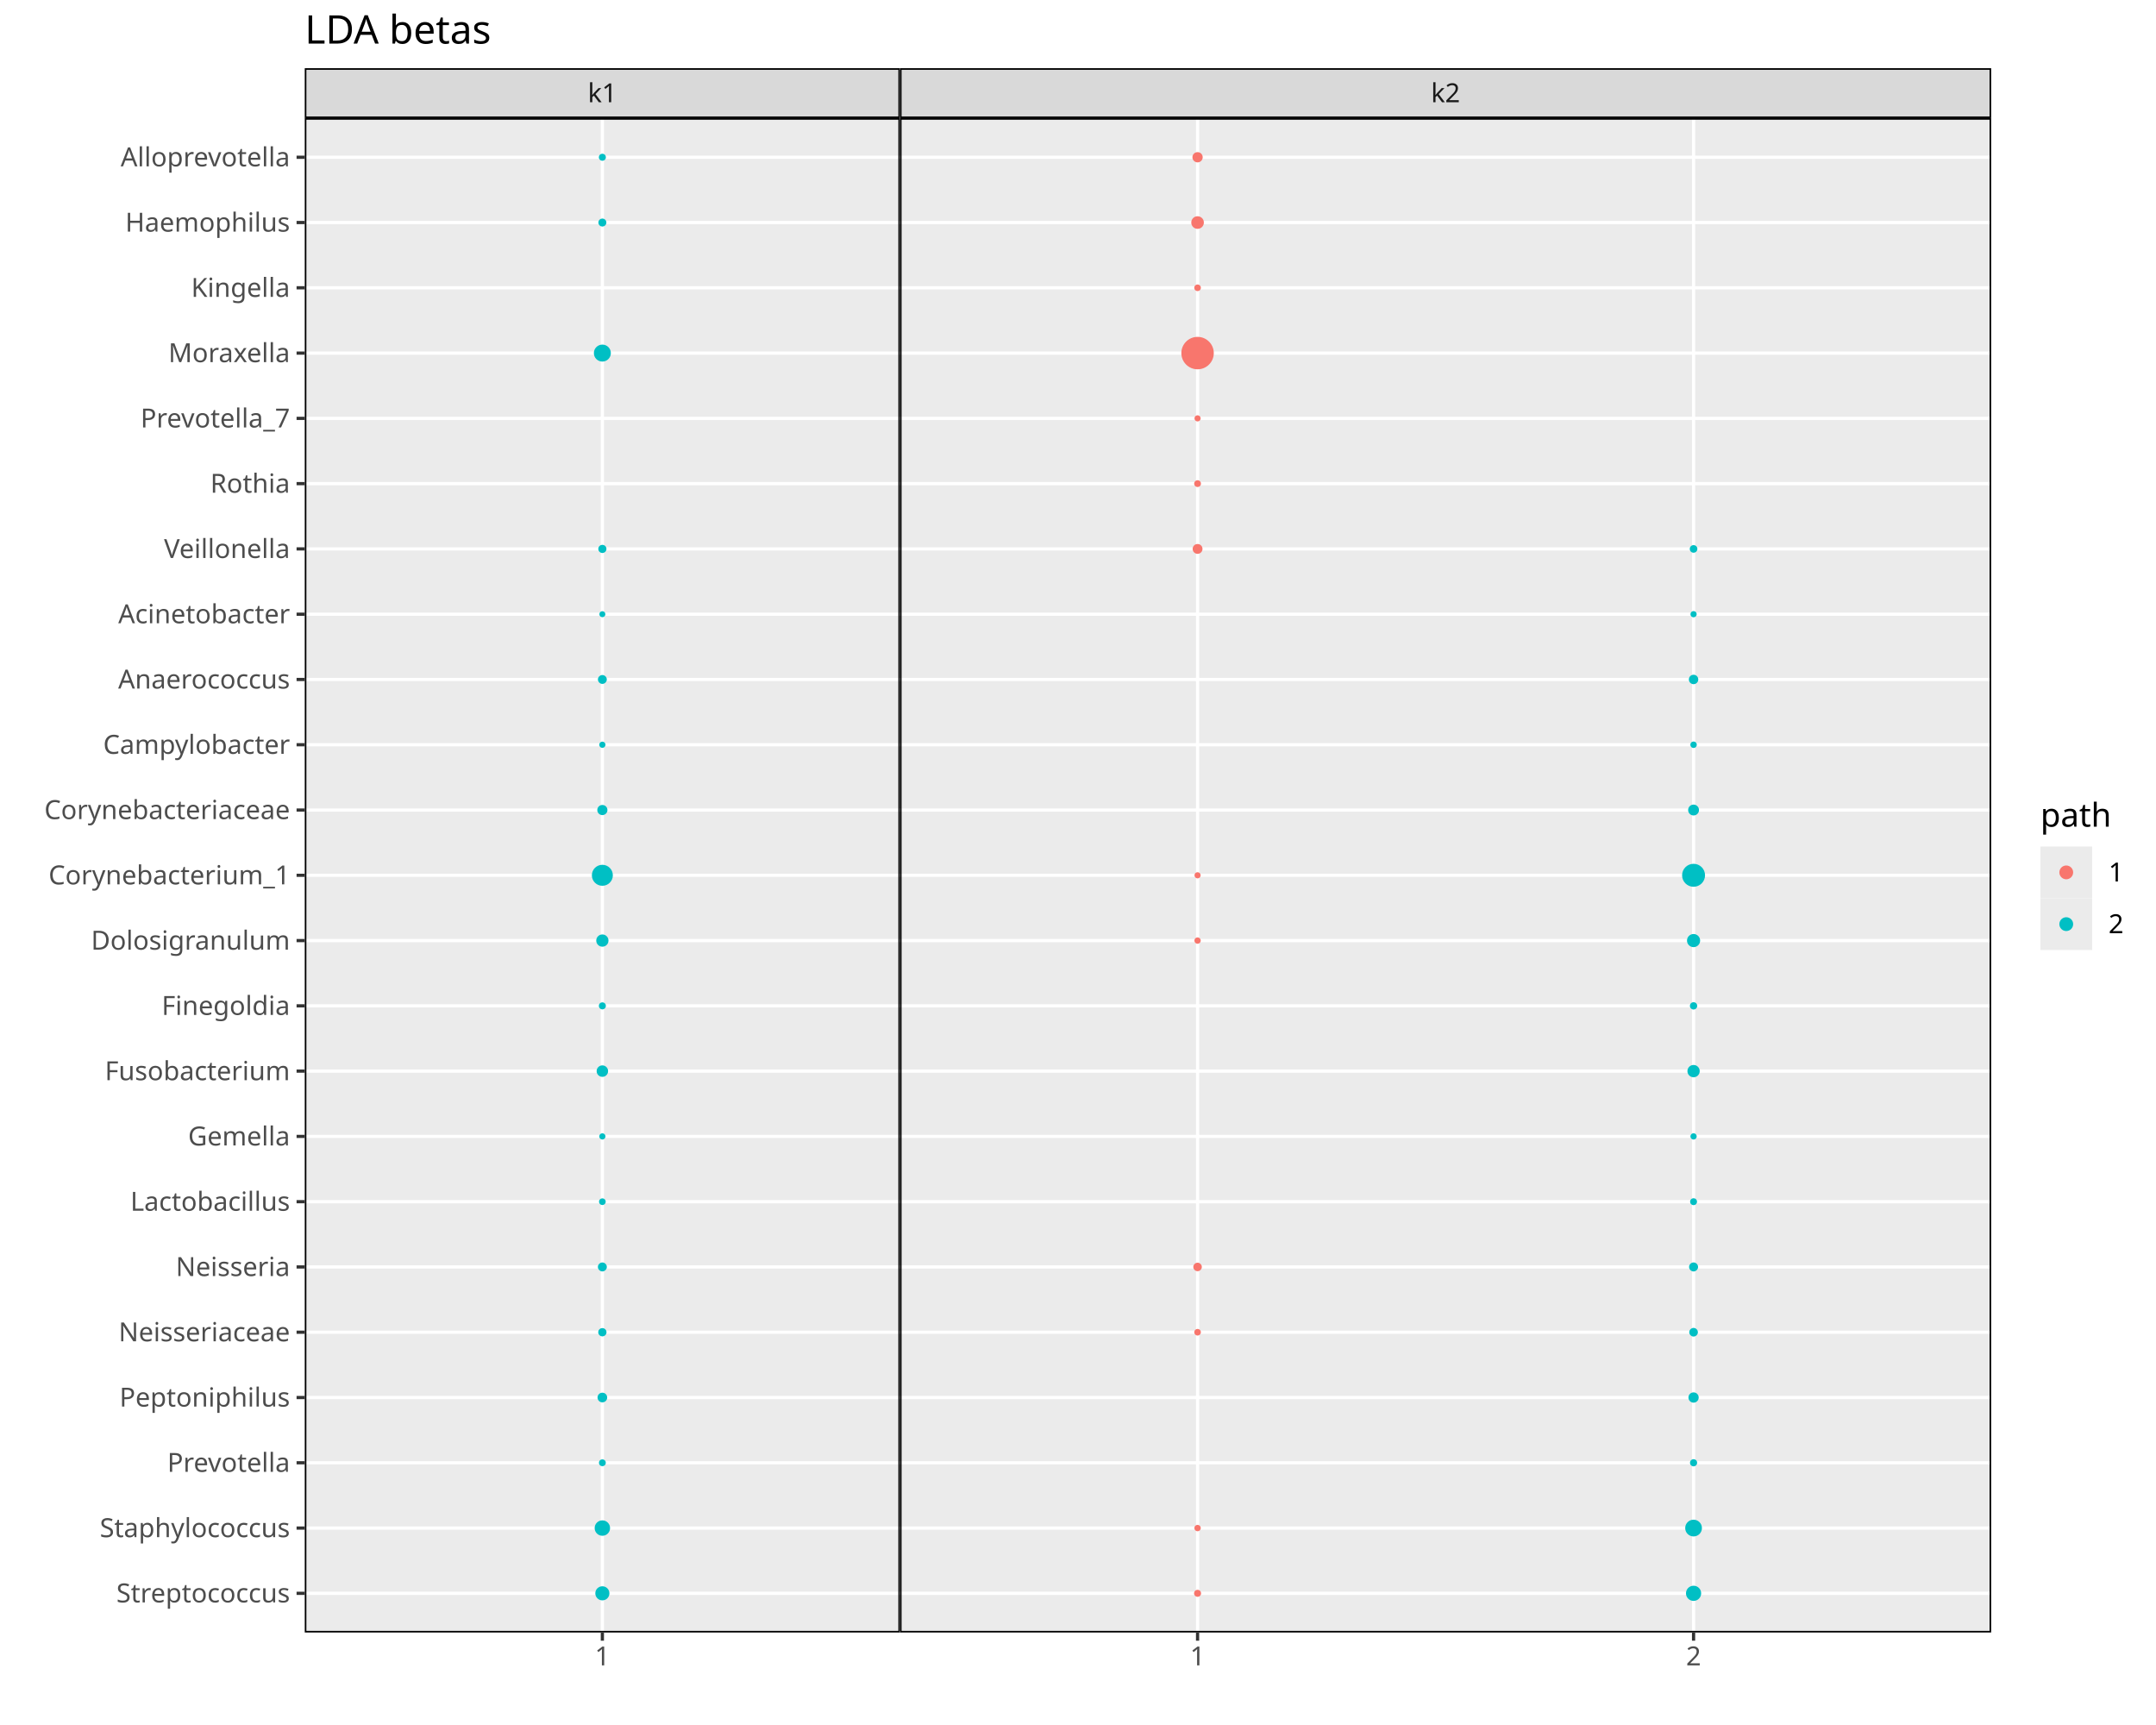
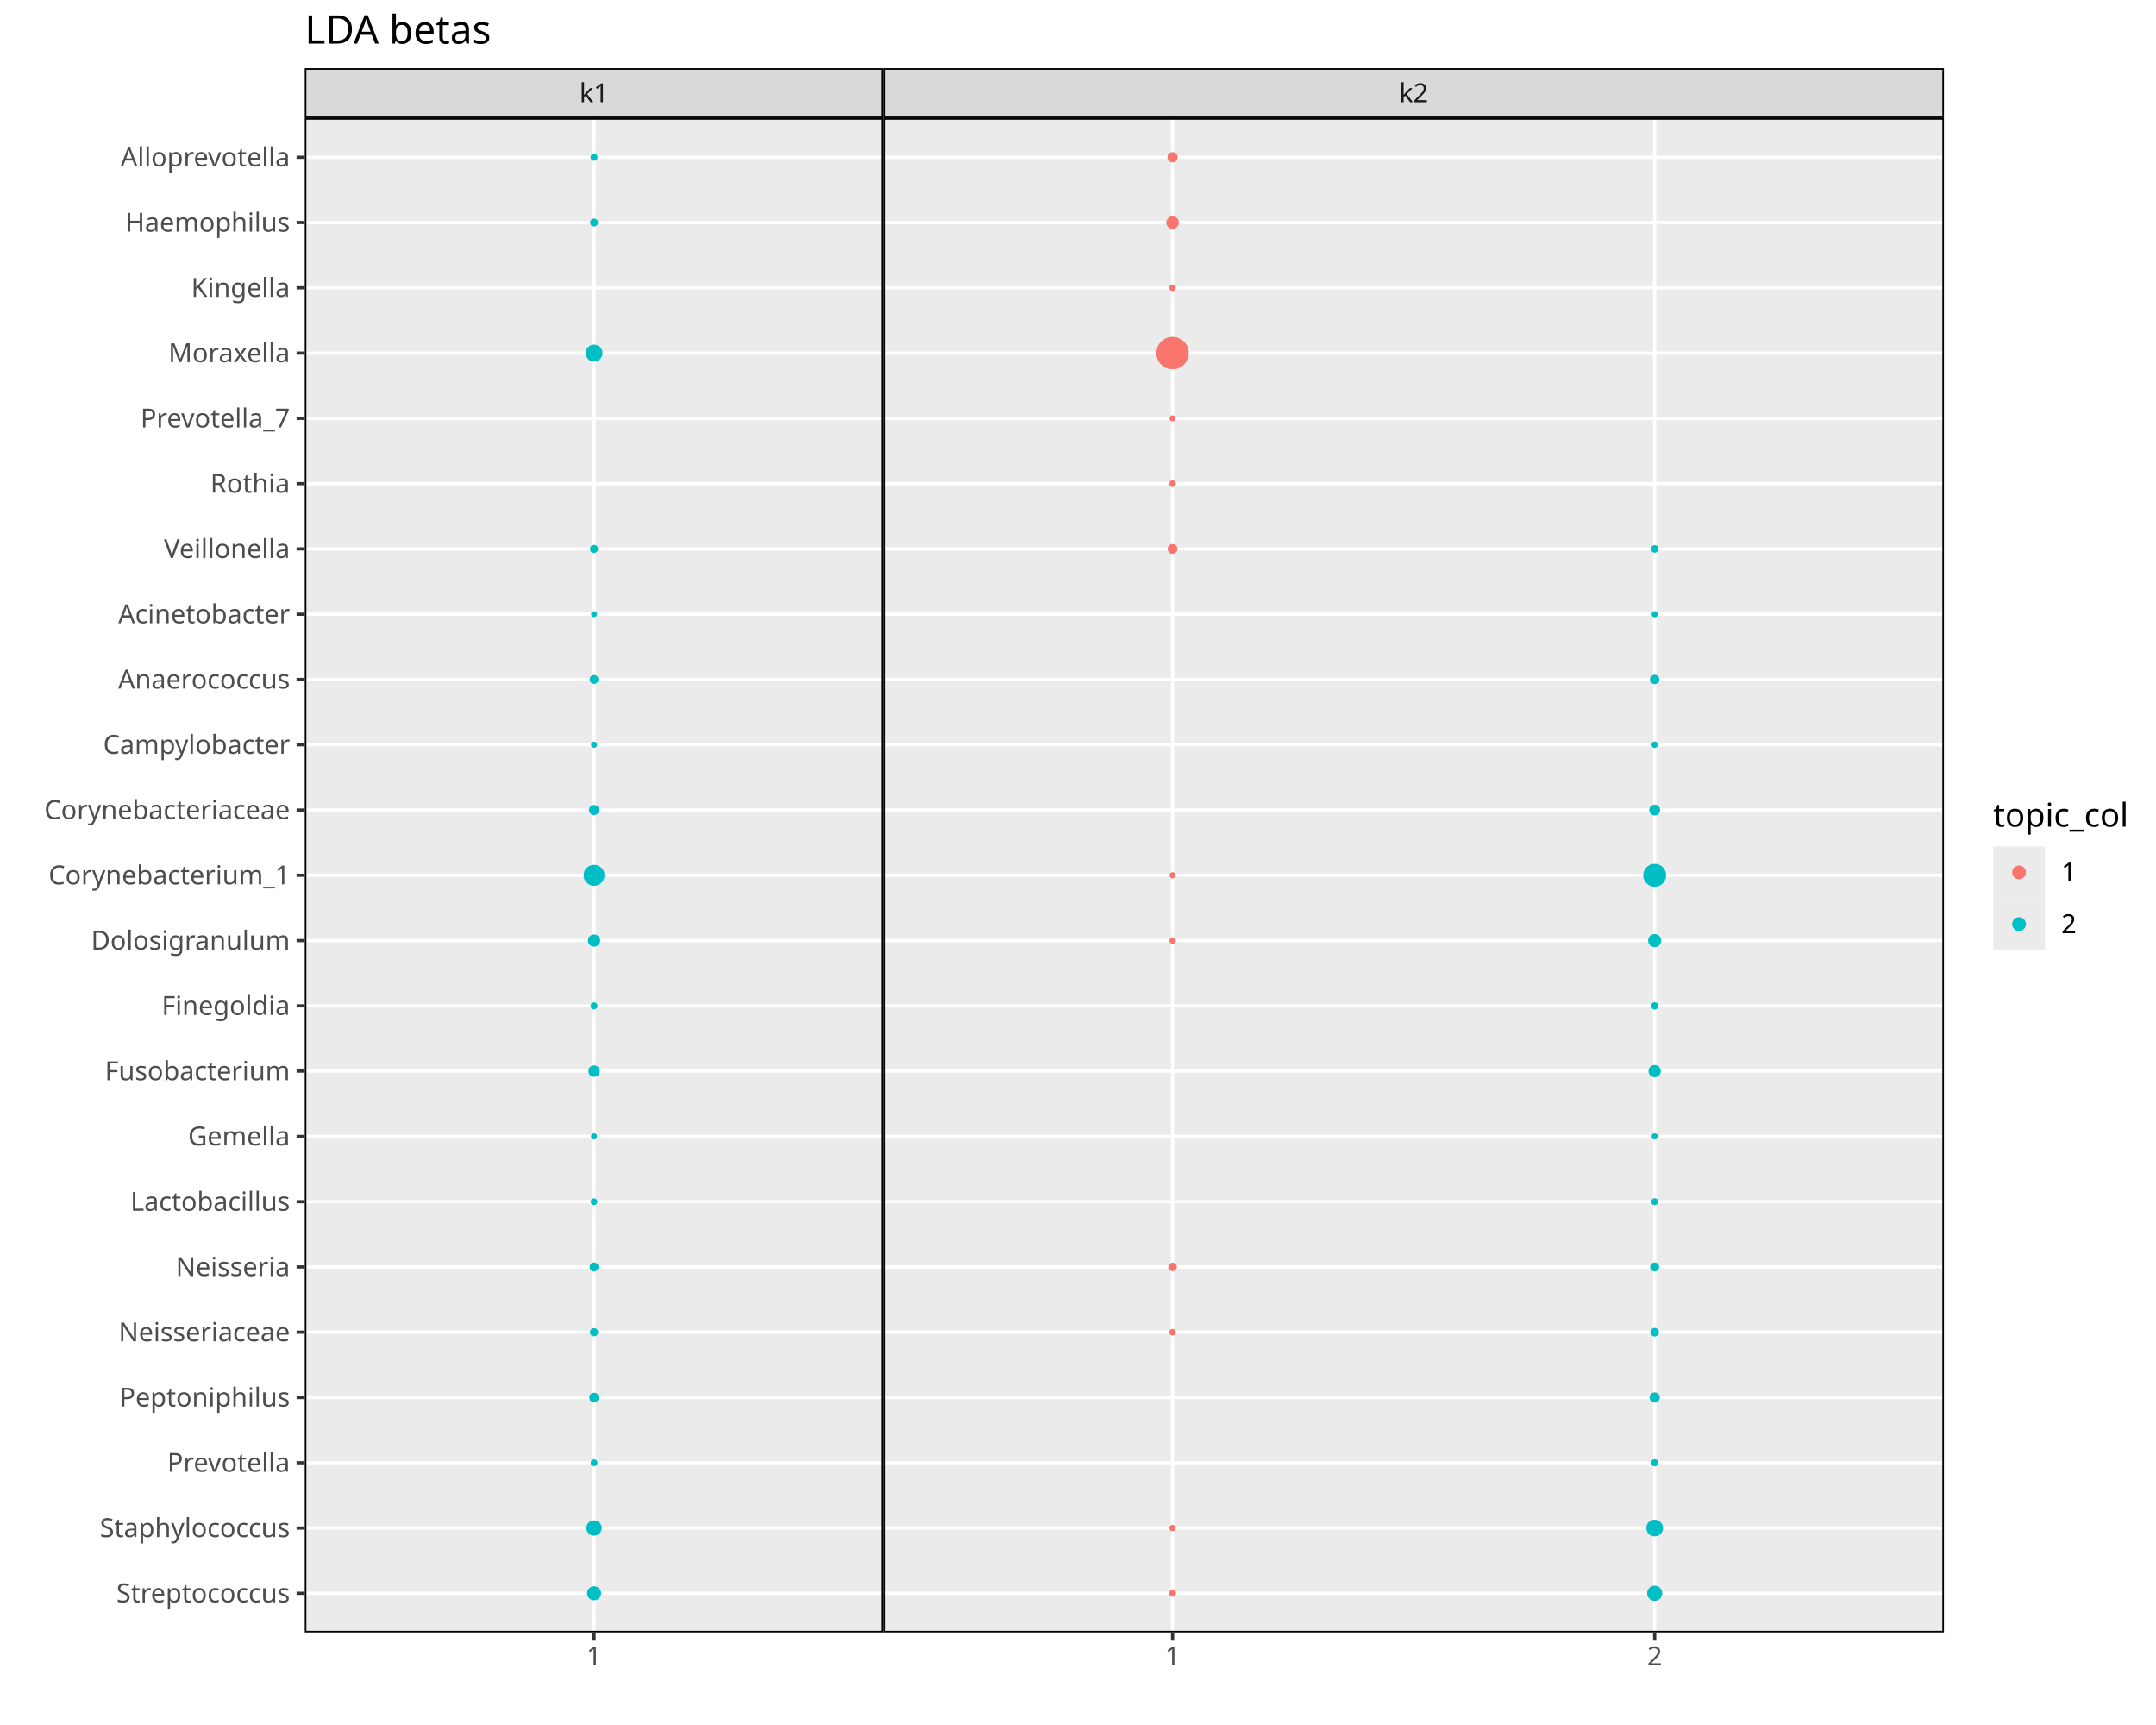
<svg xmlns="http://www.w3.org/2000/svg" class="svglite" data-engine-version="2.0" width="720.00pt" height="576.00pt" viewBox="0 0 720.00 576.00">
  <defs>
    <style type="text/css">
    .svglite line, .svglite polyline, .svglite polygon, .svglite path, .svglite rect, .svglite circle {
      fill: none;
      stroke: #000000;
      stroke-linecap: round;
      stroke-linejoin: round;
      stroke-miterlimit: 10.00;
    }
  </style>
  </defs>
  <rect width="100%" height="100%" style="stroke: none; fill: #FFFFFF;" />
  <defs>
    <clipPath id="cpMC4wMHw3MjAuMDB8MC4wMHw1NzYuMDA=">
      <rect x="0.00" y="0.00" width="720.00" height="576.00" />
    </clipPath>
  </defs>
  <g clip-path="url(#cpMC4wMHw3MjAuMDB8MC4wMHw1NzYuMDA=)">
-     <rect x="-0" y="0.00" width="720.00" height="576.00" style="stroke-width: 1.07; stroke: #FFFFFF; fill: #FFFFFF;" />
-   </g>
-   <defs>
-     <clipPath id="cpMTAxLjc4fDMwMC41NHwzOS40M3w1NDUuMTE=">
-       <rect x="101.78" y="39.43" width="198.77" height="505.68" />
-     </clipPath>
-   </defs>
-   <g clip-path="url(#cpMTAxLjc4fDMwMC41NHwzOS40M3w1NDUuMTE=)">
-     <rect x="101.78" y="39.43" width="198.77" height="505.68" style="stroke-width: 1.07; stroke: none; fill: #EBEBEB;" />
-     <polyline points="101.78,532.03 300.54,532.03 " style="stroke-width: 1.07; stroke: #FFFFFF; stroke-linecap: butt;" />
-     <polyline points="101.78,510.24 300.54,510.24 " style="stroke-width: 1.07; stroke: #FFFFFF; stroke-linecap: butt;" />
-     <polyline points="101.78,488.44 300.54,488.44 " style="stroke-width: 1.07; stroke: #FFFFFF; stroke-linecap: butt;" />
-     <polyline points="101.78,466.65 300.54,466.65 " style="stroke-width: 1.07; stroke: #FFFFFF; stroke-linecap: butt;" />
-     <polyline points="101.78,444.85 300.54,444.85 " style="stroke-width: 1.07; stroke: #FFFFFF; stroke-linecap: butt;" />
-     <polyline points="101.78,423.05 300.54,423.05 " style="stroke-width: 1.07; stroke: #FFFFFF; stroke-linecap: butt;" />
-     <polyline points="101.78,401.26 300.54,401.26 " style="stroke-width: 1.07; stroke: #FFFFFF; stroke-linecap: butt;" />
-     <polyline points="101.78,379.46 300.54,379.46 " style="stroke-width: 1.07; stroke: #FFFFFF; stroke-linecap: butt;" />
-     <polyline points="101.78,357.66 300.54,357.66 " style="stroke-width: 1.07; stroke: #FFFFFF; stroke-linecap: butt;" />
-     <polyline points="101.78,335.87 300.54,335.87 " style="stroke-width: 1.07; stroke: #FFFFFF; stroke-linecap: butt;" />
-     <polyline points="101.78,314.07 300.54,314.07 " style="stroke-width: 1.07; stroke: #FFFFFF; stroke-linecap: butt;" />
-     <polyline points="101.78,292.27 300.54,292.27 " style="stroke-width: 1.07; stroke: #FFFFFF; stroke-linecap: butt;" />
-     <polyline points="101.78,270.48 300.54,270.48 " style="stroke-width: 1.07; stroke: #FFFFFF; stroke-linecap: butt;" />
-     <polyline points="101.78,248.68 300.54,248.68 " style="stroke-width: 1.07; stroke: #FFFFFF; stroke-linecap: butt;" />
-     <polyline points="101.78,226.88 300.54,226.88 " style="stroke-width: 1.07; stroke: #FFFFFF; stroke-linecap: butt;" />
-     <polyline points="101.78,205.09 300.54,205.09 " style="stroke-width: 1.07; stroke: #FFFFFF; stroke-linecap: butt;" />
-     <polyline points="101.78,183.29 300.54,183.29 " style="stroke-width: 1.07; stroke: #FFFFFF; stroke-linecap: butt;" />
-     <polyline points="101.78,161.49 300.54,161.49 " style="stroke-width: 1.07; stroke: #FFFFFF; stroke-linecap: butt;" />
-     <polyline points="101.78,139.70 300.54,139.70 " style="stroke-width: 1.07; stroke: #FFFFFF; stroke-linecap: butt;" />
-     <polyline points="101.78,117.90 300.54,117.90 " style="stroke-width: 1.07; stroke: #FFFFFF; stroke-linecap: butt;" />
-     <polyline points="101.78,96.10 300.54,96.10 " style="stroke-width: 1.07; stroke: #FFFFFF; stroke-linecap: butt;" />
-     <polyline points="101.78,74.31 300.54,74.31 " style="stroke-width: 1.07; stroke: #FFFFFF; stroke-linecap: butt;" />
-     <polyline points="101.78,52.51 300.54,52.51 " style="stroke-width: 1.07; stroke: #FFFFFF; stroke-linecap: butt;" />
-     <polyline points="201.16,545.11 201.16,39.43 " style="stroke-width: 1.07; stroke: #FFFFFF; stroke-linecap: butt;" />
-     <circle cx="201.16" cy="205.09" r="0.65" style="stroke-width: 0.71; stroke: #00BFC4; fill: #00BFC4;" />
-     <circle cx="201.16" cy="52.51" r="0.83" style="stroke-width: 0.71; stroke: #00BFC4; fill: #00BFC4;" />
-     <circle cx="201.16" cy="226.88" r="1.13" style="stroke-width: 0.71; stroke: #00BFC4; fill: #00BFC4;" />
-     <circle cx="201.16" cy="248.68" r="0.69" style="stroke-width: 0.71; stroke: #00BFC4; fill: #00BFC4;" />
-     <circle cx="201.16" cy="270.48" r="1.34" style="stroke-width: 0.71; stroke: #00BFC4; fill: #00BFC4;" />
-     <circle cx="201.16" cy="292.27" r="3.15" style="stroke-width: 0.71; stroke: #00BFC4; fill: #00BFC4;" />
-     <circle cx="201.16" cy="314.07" r="1.69" style="stroke-width: 0.71; stroke: #00BFC4; fill: #00BFC4;" />
-     <circle cx="201.16" cy="335.87" r="0.83" style="stroke-width: 0.71; stroke: #00BFC4; fill: #00BFC4;" />
-     <circle cx="201.16" cy="357.66" r="1.56" style="stroke-width: 0.71; stroke: #00BFC4; fill: #00BFC4;" />
-     <circle cx="201.16" cy="379.46" r="0.69" style="stroke-width: 0.71; stroke: #00BFC4; fill: #00BFC4;" />
-     <circle cx="201.16" cy="74.31" r="0.99" style="stroke-width: 0.71; stroke: #00BFC4; fill: #00BFC4;" />
-     <circle cx="201.16" cy="401.26" r="0.77" style="stroke-width: 0.71; stroke: #00BFC4; fill: #00BFC4;" />
-     <circle cx="201.16" cy="117.90" r="2.48" style="stroke-width: 0.71; stroke: #00BFC4; fill: #00BFC4;" />
-     <circle cx="201.16" cy="423.05" r="1.14" style="stroke-width: 0.71; stroke: #00BFC4; fill: #00BFC4;" />
-     <circle cx="201.16" cy="444.85" r="1.04" style="stroke-width: 0.71; stroke: #00BFC4; fill: #00BFC4;" />
-     <circle cx="201.16" cy="466.65" r="1.26" style="stroke-width: 0.71; stroke: #00BFC4; fill: #00BFC4;" />
-     <circle cx="201.16" cy="488.44" r="0.80" style="stroke-width: 0.71; stroke: #00BFC4; fill: #00BFC4;" />
-     <circle cx="201.16" cy="510.24" r="2.22" style="stroke-width: 0.71; stroke: #00BFC4; fill: #00BFC4;" />
-     <circle cx="201.16" cy="532.03" r="2.00" style="stroke-width: 0.71; stroke: #00BFC4; fill: #00BFC4;" />
-     <circle cx="201.16" cy="183.29" r="1.02" style="stroke-width: 0.71; stroke: #00BFC4; fill: #00BFC4;" />
-     <rect x="101.78" y="39.43" width="198.77" height="505.68" style="stroke-width: 1.07;" />
+     <rect x="0.00" y="0.00" width="720.00" height="576.00" style="stroke-width: 1.07; stroke: #FFFFFF; fill: #FFFFFF;" />
+   </g>
+   <defs>
+     <clipPath id="cpMTAxLjc4fDI5NC45OHwzOS40M3w1NDUuMTE=">
+       <rect x="101.78" y="39.43" width="193.20" height="505.68" />
+     </clipPath>
+   </defs>
+   <g clip-path="url(#cpMTAxLjc4fDI5NC45OHwzOS40M3w1NDUuMTE=)">
+     <rect x="101.78" y="39.43" width="193.20" height="505.68" style="stroke-width: 1.07; stroke: none; fill: #EBEBEB;" />
+     <polyline points="101.78,532.03 294.98,532.03 " style="stroke-width: 1.07; stroke: #FFFFFF; stroke-linecap: butt;" />
+     <polyline points="101.78,510.24 294.98,510.24 " style="stroke-width: 1.07; stroke: #FFFFFF; stroke-linecap: butt;" />
+     <polyline points="101.78,488.44 294.98,488.44 " style="stroke-width: 1.07; stroke: #FFFFFF; stroke-linecap: butt;" />
+     <polyline points="101.78,466.65 294.98,466.65 " style="stroke-width: 1.07; stroke: #FFFFFF; stroke-linecap: butt;" />
+     <polyline points="101.78,444.85 294.98,444.85 " style="stroke-width: 1.07; stroke: #FFFFFF; stroke-linecap: butt;" />
+     <polyline points="101.78,423.05 294.98,423.05 " style="stroke-width: 1.07; stroke: #FFFFFF; stroke-linecap: butt;" />
+     <polyline points="101.78,401.26 294.98,401.26 " style="stroke-width: 1.07; stroke: #FFFFFF; stroke-linecap: butt;" />
+     <polyline points="101.78,379.46 294.98,379.46 " style="stroke-width: 1.07; stroke: #FFFFFF; stroke-linecap: butt;" />
+     <polyline points="101.78,357.66 294.98,357.66 " style="stroke-width: 1.07; stroke: #FFFFFF; stroke-linecap: butt;" />
+     <polyline points="101.78,335.87 294.98,335.87 " style="stroke-width: 1.07; stroke: #FFFFFF; stroke-linecap: butt;" />
+     <polyline points="101.78,314.07 294.98,314.07 " style="stroke-width: 1.07; stroke: #FFFFFF; stroke-linecap: butt;" />
+     <polyline points="101.78,292.27 294.98,292.27 " style="stroke-width: 1.07; stroke: #FFFFFF; stroke-linecap: butt;" />
+     <polyline points="101.78,270.48 294.98,270.48 " style="stroke-width: 1.07; stroke: #FFFFFF; stroke-linecap: butt;" />
+     <polyline points="101.78,248.68 294.98,248.68 " style="stroke-width: 1.07; stroke: #FFFFFF; stroke-linecap: butt;" />
+     <polyline points="101.78,226.88 294.98,226.88 " style="stroke-width: 1.07; stroke: #FFFFFF; stroke-linecap: butt;" />
+     <polyline points="101.78,205.09 294.98,205.09 " style="stroke-width: 1.07; stroke: #FFFFFF; stroke-linecap: butt;" />
+     <polyline points="101.78,183.29 294.98,183.29 " style="stroke-width: 1.07; stroke: #FFFFFF; stroke-linecap: butt;" />
+     <polyline points="101.78,161.49 294.98,161.49 " style="stroke-width: 1.07; stroke: #FFFFFF; stroke-linecap: butt;" />
+     <polyline points="101.78,139.70 294.98,139.70 " style="stroke-width: 1.07; stroke: #FFFFFF; stroke-linecap: butt;" />
+     <polyline points="101.78,117.90 294.98,117.90 " style="stroke-width: 1.07; stroke: #FFFFFF; stroke-linecap: butt;" />
+     <polyline points="101.78,96.10 294.98,96.10 " style="stroke-width: 1.07; stroke: #FFFFFF; stroke-linecap: butt;" />
+     <polyline points="101.78,74.31 294.98,74.31 " style="stroke-width: 1.07; stroke: #FFFFFF; stroke-linecap: butt;" />
+     <polyline points="101.78,52.51 294.98,52.51 " style="stroke-width: 1.07; stroke: #FFFFFF; stroke-linecap: butt;" />
+     <polyline points="198.38,545.11 198.38,39.43 " style="stroke-width: 1.07; stroke: #FFFFFF; stroke-linecap: butt;" />
+     <circle cx="198.38" cy="205.09" r="0.65" style="stroke-width: 0.71; stroke: #00BFC4; fill: #00BFC4;" />
+     <circle cx="198.38" cy="52.51" r="0.83" style="stroke-width: 0.71; stroke: #00BFC4; fill: #00BFC4;" />
+     <circle cx="198.38" cy="226.88" r="1.13" style="stroke-width: 0.71; stroke: #00BFC4; fill: #00BFC4;" />
+     <circle cx="198.38" cy="248.68" r="0.69" style="stroke-width: 0.71; stroke: #00BFC4; fill: #00BFC4;" />
+     <circle cx="198.38" cy="270.48" r="1.34" style="stroke-width: 0.71; stroke: #00BFC4; fill: #00BFC4;" />
+     <circle cx="198.38" cy="292.27" r="3.15" style="stroke-width: 0.71; stroke: #00BFC4; fill: #00BFC4;" />
+     <circle cx="198.38" cy="314.07" r="1.69" style="stroke-width: 0.71; stroke: #00BFC4; fill: #00BFC4;" />
+     <circle cx="198.38" cy="335.87" r="0.83" style="stroke-width: 0.71; stroke: #00BFC4; fill: #00BFC4;" />
+     <circle cx="198.38" cy="357.66" r="1.56" style="stroke-width: 0.71; stroke: #00BFC4; fill: #00BFC4;" />
+     <circle cx="198.38" cy="379.46" r="0.69" style="stroke-width: 0.71; stroke: #00BFC4; fill: #00BFC4;" />
+     <circle cx="198.38" cy="74.31" r="0.99" style="stroke-width: 0.71; stroke: #00BFC4; fill: #00BFC4;" />
+     <circle cx="198.38" cy="401.26" r="0.77" style="stroke-width: 0.71; stroke: #00BFC4; fill: #00BFC4;" />
+     <circle cx="198.38" cy="117.90" r="2.48" style="stroke-width: 0.71; stroke: #00BFC4; fill: #00BFC4;" />
+     <circle cx="198.38" cy="423.05" r="1.14" style="stroke-width: 0.71; stroke: #00BFC4; fill: #00BFC4;" />
+     <circle cx="198.38" cy="444.85" r="1.04" style="stroke-width: 0.71; stroke: #00BFC4; fill: #00BFC4;" />
+     <circle cx="198.38" cy="466.65" r="1.26" style="stroke-width: 0.71; stroke: #00BFC4; fill: #00BFC4;" />
+     <circle cx="198.38" cy="488.44" r="0.80" style="stroke-width: 0.71; stroke: #00BFC4; fill: #00BFC4;" />
+     <circle cx="198.38" cy="510.24" r="2.22" style="stroke-width: 0.71; stroke: #00BFC4; fill: #00BFC4;" />
+     <circle cx="198.38" cy="532.03" r="2.00" style="stroke-width: 0.71; stroke: #00BFC4; fill: #00BFC4;" />
+     <circle cx="198.38" cy="183.29" r="1.02" style="stroke-width: 0.71; stroke: #00BFC4; fill: #00BFC4;" />
+     <rect x="101.78" y="39.43" width="193.20" height="505.68" style="stroke-width: 1.07;" />
  </g>
  <g clip-path="url(#cpMC4wMHw3MjAuMDB8MC4wMHw1NzYuMDA=)">
</g>
  <defs>
-     <clipPath id="cpMzAwLjU0fDY2NC45NXwzOS40M3w1NDUuMTE=">
-       <rect x="300.54" y="39.43" width="364.41" height="505.68" />
-     </clipPath>
-   </defs>
-   <g clip-path="url(#cpMzAwLjU0fDY2NC45NXwzOS40M3w1NDUuMTE=)">
-     <rect x="300.54" y="39.43" width="364.41" height="505.68" style="stroke-width: 1.07; stroke: none; fill: #EBEBEB;" />
-     <polyline points="300.54,532.03 664.95,532.03 " style="stroke-width: 1.07; stroke: #FFFFFF; stroke-linecap: butt;" />
-     <polyline points="300.54,510.24 664.95,510.24 " style="stroke-width: 1.07; stroke: #FFFFFF; stroke-linecap: butt;" />
-     <polyline points="300.54,488.44 664.95,488.44 " style="stroke-width: 1.07; stroke: #FFFFFF; stroke-linecap: butt;" />
-     <polyline points="300.54,466.65 664.95,466.65 " style="stroke-width: 1.07; stroke: #FFFFFF; stroke-linecap: butt;" />
-     <polyline points="300.54,444.85 664.95,444.85 " style="stroke-width: 1.07; stroke: #FFFFFF; stroke-linecap: butt;" />
-     <polyline points="300.54,423.05 664.95,423.05 " style="stroke-width: 1.07; stroke: #FFFFFF; stroke-linecap: butt;" />
-     <polyline points="300.54,401.26 664.95,401.26 " style="stroke-width: 1.07; stroke: #FFFFFF; stroke-linecap: butt;" />
-     <polyline points="300.54,379.46 664.95,379.46 " style="stroke-width: 1.07; stroke: #FFFFFF; stroke-linecap: butt;" />
-     <polyline points="300.54,357.66 664.95,357.66 " style="stroke-width: 1.07; stroke: #FFFFFF; stroke-linecap: butt;" />
-     <polyline points="300.54,335.87 664.95,335.87 " style="stroke-width: 1.07; stroke: #FFFFFF; stroke-linecap: butt;" />
-     <polyline points="300.54,314.07 664.95,314.07 " style="stroke-width: 1.07; stroke: #FFFFFF; stroke-linecap: butt;" />
-     <polyline points="300.54,292.27 664.95,292.27 " style="stroke-width: 1.07; stroke: #FFFFFF; stroke-linecap: butt;" />
-     <polyline points="300.54,270.48 664.95,270.48 " style="stroke-width: 1.07; stroke: #FFFFFF; stroke-linecap: butt;" />
-     <polyline points="300.54,248.68 664.95,248.68 " style="stroke-width: 1.07; stroke: #FFFFFF; stroke-linecap: butt;" />
-     <polyline points="300.54,226.88 664.95,226.88 " style="stroke-width: 1.07; stroke: #FFFFFF; stroke-linecap: butt;" />
-     <polyline points="300.54,205.09 664.95,205.09 " style="stroke-width: 1.07; stroke: #FFFFFF; stroke-linecap: butt;" />
-     <polyline points="300.54,183.29 664.95,183.29 " style="stroke-width: 1.07; stroke: #FFFFFF; stroke-linecap: butt;" />
-     <polyline points="300.54,161.49 664.95,161.49 " style="stroke-width: 1.07; stroke: #FFFFFF; stroke-linecap: butt;" />
-     <polyline points="300.54,139.70 664.95,139.70 " style="stroke-width: 1.07; stroke: #FFFFFF; stroke-linecap: butt;" />
-     <polyline points="300.54,117.90 664.95,117.90 " style="stroke-width: 1.07; stroke: #FFFFFF; stroke-linecap: butt;" />
-     <polyline points="300.54,96.10 664.95,96.10 " style="stroke-width: 1.07; stroke: #FFFFFF; stroke-linecap: butt;" />
-     <polyline points="300.54,74.31 664.95,74.31 " style="stroke-width: 1.07; stroke: #FFFFFF; stroke-linecap: butt;" />
-     <polyline points="300.54,52.51 664.95,52.51 " style="stroke-width: 1.07; stroke: #FFFFFF; stroke-linecap: butt;" />
-     <polyline points="399.93,545.11 399.93,39.43 " style="stroke-width: 1.07; stroke: #FFFFFF; stroke-linecap: butt;" />
-     <polyline points="565.57,545.11 565.57,39.43 " style="stroke-width: 1.07; stroke: #FFFFFF; stroke-linecap: butt;" />
-     <circle cx="399.93" cy="52.51" r="1.36" style="stroke-width: 0.71; stroke: #F8766D; fill: #F8766D;" />
-     <circle cx="399.93" cy="292.27" r="0.68" style="stroke-width: 0.71; stroke: #F8766D; fill: #F8766D;" />
-     <circle cx="399.93" cy="314.07" r="0.71" style="stroke-width: 0.71; stroke: #F8766D; fill: #F8766D;" />
-     <circle cx="399.93" cy="74.31" r="1.75" style="stroke-width: 0.71; stroke: #F8766D; fill: #F8766D;" />
-     <circle cx="399.93" cy="96.10" r="0.76" style="stroke-width: 0.71; stroke: #F8766D; fill: #F8766D;" />
-     <circle cx="399.93" cy="117.90" r="5.06" style="stroke-width: 0.71; stroke: #F8766D; fill: #F8766D;" />
-     <circle cx="399.93" cy="423.05" r="1.07" style="stroke-width: 0.71; stroke: #F8766D; fill: #F8766D;" />
-     <circle cx="399.93" cy="444.85" r="0.76" style="stroke-width: 0.71; stroke: #F8766D; fill: #F8766D;" />
-     <circle cx="399.93" cy="139.70" r="0.68" style="stroke-width: 0.71; stroke: #F8766D; fill: #F8766D;" />
-     <circle cx="399.93" cy="161.49" r="0.79" style="stroke-width: 0.71; stroke: #F8766D; fill: #F8766D;" />
-     <circle cx="399.93" cy="510.24" r="0.72" style="stroke-width: 0.71; stroke: #F8766D; fill: #F8766D;" />
-     <circle cx="399.93" cy="532.03" r="0.83" style="stroke-width: 0.71; stroke: #F8766D; fill: #F8766D;" />
-     <circle cx="399.93" cy="183.29" r="1.29" style="stroke-width: 0.71; stroke: #F8766D; fill: #F8766D;" />
-     <circle cx="565.57" cy="205.09" r="0.69" style="stroke-width: 0.71; stroke: #00BFC4; fill: #00BFC4;" />
-     <circle cx="565.57" cy="226.88" r="1.22" style="stroke-width: 0.71; stroke: #00BFC4; fill: #00BFC4;" />
-     <circle cx="565.57" cy="248.68" r="0.73" style="stroke-width: 0.71; stroke: #00BFC4; fill: #00BFC4;" />
-     <circle cx="565.57" cy="270.48" r="1.46" style="stroke-width: 0.71; stroke: #00BFC4; fill: #00BFC4;" />
-     <circle cx="565.57" cy="292.27" r="3.48" style="stroke-width: 0.71; stroke: #00BFC4; fill: #00BFC4;" />
-     <circle cx="565.57" cy="314.07" r="1.84" style="stroke-width: 0.71; stroke: #00BFC4; fill: #00BFC4;" />
-     <circle cx="565.57" cy="335.87" r="0.88" style="stroke-width: 0.71; stroke: #00BFC4; fill: #00BFC4;" />
-     <circle cx="565.57" cy="357.66" r="1.70" style="stroke-width: 0.71; stroke: #00BFC4; fill: #00BFC4;" />
-     <circle cx="565.57" cy="379.46" r="0.70" style="stroke-width: 0.71; stroke: #00BFC4; fill: #00BFC4;" />
-     <circle cx="565.57" cy="401.26" r="0.81" style="stroke-width: 0.71; stroke: #00BFC4; fill: #00BFC4;" />
-     <circle cx="565.57" cy="423.05" r="1.15" style="stroke-width: 0.71; stroke: #00BFC4; fill: #00BFC4;" />
-     <circle cx="565.57" cy="444.85" r="1.09" style="stroke-width: 0.71; stroke: #00BFC4; fill: #00BFC4;" />
-     <circle cx="565.57" cy="466.65" r="1.36" style="stroke-width: 0.71; stroke: #00BFC4; fill: #00BFC4;" />
-     <circle cx="565.57" cy="488.44" r="0.85" style="stroke-width: 0.71; stroke: #00BFC4; fill: #00BFC4;" />
-     <circle cx="565.57" cy="510.24" r="2.44" style="stroke-width: 0.71; stroke: #00BFC4; fill: #00BFC4;" />
-     <circle cx="565.57" cy="532.03" r="2.18" style="stroke-width: 0.71; stroke: #00BFC4; fill: #00BFC4;" />
-     <circle cx="565.57" cy="183.29" r="0.93" style="stroke-width: 0.71; stroke: #00BFC4; fill: #00BFC4;" />
-     <rect x="300.54" y="39.43" width="364.41" height="505.68" style="stroke-width: 1.07;" />
+     <clipPath id="cpMjk0Ljk4fDY0OS4xOHwzOS40M3w1NDUuMTE=">
+       <rect x="294.98" y="39.43" width="354.20" height="505.68" />
+     </clipPath>
+   </defs>
+   <g clip-path="url(#cpMjk0Ljk4fDY0OS4xOHwzOS40M3w1NDUuMTE=)">
+     <rect x="294.98" y="39.43" width="354.20" height="505.68" style="stroke-width: 1.07; stroke: none; fill: #EBEBEB;" />
+     <polyline points="294.98,532.03 649.18,532.03 " style="stroke-width: 1.07; stroke: #FFFFFF; stroke-linecap: butt;" />
+     <polyline points="294.98,510.24 649.18,510.24 " style="stroke-width: 1.07; stroke: #FFFFFF; stroke-linecap: butt;" />
+     <polyline points="294.98,488.44 649.18,488.44 " style="stroke-width: 1.07; stroke: #FFFFFF; stroke-linecap: butt;" />
+     <polyline points="294.98,466.65 649.18,466.65 " style="stroke-width: 1.07; stroke: #FFFFFF; stroke-linecap: butt;" />
+     <polyline points="294.98,444.85 649.18,444.85 " style="stroke-width: 1.07; stroke: #FFFFFF; stroke-linecap: butt;" />
+     <polyline points="294.98,423.05 649.18,423.05 " style="stroke-width: 1.07; stroke: #FFFFFF; stroke-linecap: butt;" />
+     <polyline points="294.98,401.26 649.18,401.26 " style="stroke-width: 1.07; stroke: #FFFFFF; stroke-linecap: butt;" />
+     <polyline points="294.98,379.46 649.18,379.46 " style="stroke-width: 1.07; stroke: #FFFFFF; stroke-linecap: butt;" />
+     <polyline points="294.98,357.66 649.18,357.66 " style="stroke-width: 1.07; stroke: #FFFFFF; stroke-linecap: butt;" />
+     <polyline points="294.98,335.87 649.18,335.87 " style="stroke-width: 1.07; stroke: #FFFFFF; stroke-linecap: butt;" />
+     <polyline points="294.98,314.07 649.18,314.07 " style="stroke-width: 1.07; stroke: #FFFFFF; stroke-linecap: butt;" />
+     <polyline points="294.98,292.27 649.18,292.27 " style="stroke-width: 1.07; stroke: #FFFFFF; stroke-linecap: butt;" />
+     <polyline points="294.98,270.48 649.18,270.48 " style="stroke-width: 1.07; stroke: #FFFFFF; stroke-linecap: butt;" />
+     <polyline points="294.98,248.68 649.18,248.68 " style="stroke-width: 1.07; stroke: #FFFFFF; stroke-linecap: butt;" />
+     <polyline points="294.98,226.88 649.18,226.88 " style="stroke-width: 1.07; stroke: #FFFFFF; stroke-linecap: butt;" />
+     <polyline points="294.98,205.09 649.18,205.09 " style="stroke-width: 1.07; stroke: #FFFFFF; stroke-linecap: butt;" />
+     <polyline points="294.98,183.29 649.18,183.29 " style="stroke-width: 1.07; stroke: #FFFFFF; stroke-linecap: butt;" />
+     <polyline points="294.98,161.49 649.18,161.49 " style="stroke-width: 1.07; stroke: #FFFFFF; stroke-linecap: butt;" />
+     <polyline points="294.98,139.70 649.18,139.70 " style="stroke-width: 1.07; stroke: #FFFFFF; stroke-linecap: butt;" />
+     <polyline points="294.98,117.90 649.18,117.90 " style="stroke-width: 1.07; stroke: #FFFFFF; stroke-linecap: butt;" />
+     <polyline points="294.98,96.10 649.18,96.10 " style="stroke-width: 1.07; stroke: #FFFFFF; stroke-linecap: butt;" />
+     <polyline points="294.98,74.31 649.18,74.31 " style="stroke-width: 1.07; stroke: #FFFFFF; stroke-linecap: butt;" />
+     <polyline points="294.98,52.51 649.18,52.51 " style="stroke-width: 1.07; stroke: #FFFFFF; stroke-linecap: butt;" />
+     <polyline points="391.58,545.11 391.58,39.43 " style="stroke-width: 1.07; stroke: #FFFFFF; stroke-linecap: butt;" />
+     <polyline points="552.58,545.11 552.58,39.43 " style="stroke-width: 1.07; stroke: #FFFFFF; stroke-linecap: butt;" />
+     <circle cx="391.58" cy="52.51" r="1.36" style="stroke-width: 0.71; stroke: #F8766D; fill: #F8766D;" />
+     <circle cx="391.58" cy="292.27" r="0.68" style="stroke-width: 0.71; stroke: #F8766D; fill: #F8766D;" />
+     <circle cx="391.58" cy="314.07" r="0.71" style="stroke-width: 0.71; stroke: #F8766D; fill: #F8766D;" />
+     <circle cx="391.58" cy="74.31" r="1.75" style="stroke-width: 0.71; stroke: #F8766D; fill: #F8766D;" />
+     <circle cx="391.58" cy="96.10" r="0.76" style="stroke-width: 0.71; stroke: #F8766D; fill: #F8766D;" />
+     <circle cx="391.58" cy="117.90" r="5.06" style="stroke-width: 0.71; stroke: #F8766D; fill: #F8766D;" />
+     <circle cx="391.58" cy="423.05" r="1.07" style="stroke-width: 0.71; stroke: #F8766D; fill: #F8766D;" />
+     <circle cx="391.58" cy="444.85" r="0.76" style="stroke-width: 0.71; stroke: #F8766D; fill: #F8766D;" />
+     <circle cx="391.58" cy="139.70" r="0.68" style="stroke-width: 0.71; stroke: #F8766D; fill: #F8766D;" />
+     <circle cx="391.58" cy="161.49" r="0.79" style="stroke-width: 0.71; stroke: #F8766D; fill: #F8766D;" />
+     <circle cx="391.58" cy="510.24" r="0.72" style="stroke-width: 0.71; stroke: #F8766D; fill: #F8766D;" />
+     <circle cx="391.58" cy="532.03" r="0.83" style="stroke-width: 0.71; stroke: #F8766D; fill: #F8766D;" />
+     <circle cx="391.58" cy="183.29" r="1.29" style="stroke-width: 0.71; stroke: #F8766D; fill: #F8766D;" />
+     <circle cx="552.58" cy="205.09" r="0.69" style="stroke-width: 0.71; stroke: #00BFC4; fill: #00BFC4;" />
+     <circle cx="552.58" cy="226.88" r="1.22" style="stroke-width: 0.71; stroke: #00BFC4; fill: #00BFC4;" />
+     <circle cx="552.58" cy="248.68" r="0.73" style="stroke-width: 0.71; stroke: #00BFC4; fill: #00BFC4;" />
+     <circle cx="552.58" cy="270.48" r="1.46" style="stroke-width: 0.71; stroke: #00BFC4; fill: #00BFC4;" />
+     <circle cx="552.58" cy="292.27" r="3.48" style="stroke-width: 0.71; stroke: #00BFC4; fill: #00BFC4;" />
+     <circle cx="552.58" cy="314.07" r="1.84" style="stroke-width: 0.71; stroke: #00BFC4; fill: #00BFC4;" />
+     <circle cx="552.58" cy="335.87" r="0.88" style="stroke-width: 0.71; stroke: #00BFC4; fill: #00BFC4;" />
+     <circle cx="552.58" cy="357.66" r="1.70" style="stroke-width: 0.71; stroke: #00BFC4; fill: #00BFC4;" />
+     <circle cx="552.58" cy="379.46" r="0.70" style="stroke-width: 0.71; stroke: #00BFC4; fill: #00BFC4;" />
+     <circle cx="552.58" cy="401.26" r="0.81" style="stroke-width: 0.71; stroke: #00BFC4; fill: #00BFC4;" />
+     <circle cx="552.58" cy="423.05" r="1.15" style="stroke-width: 0.71; stroke: #00BFC4; fill: #00BFC4;" />
+     <circle cx="552.58" cy="444.85" r="1.09" style="stroke-width: 0.71; stroke: #00BFC4; fill: #00BFC4;" />
+     <circle cx="552.58" cy="466.65" r="1.36" style="stroke-width: 0.71; stroke: #00BFC4; fill: #00BFC4;" />
+     <circle cx="552.58" cy="488.44" r="0.85" style="stroke-width: 0.71; stroke: #00BFC4; fill: #00BFC4;" />
+     <circle cx="552.58" cy="510.24" r="2.44" style="stroke-width: 0.71; stroke: #00BFC4; fill: #00BFC4;" />
+     <circle cx="552.58" cy="532.03" r="2.18" style="stroke-width: 0.71; stroke: #00BFC4; fill: #00BFC4;" />
+     <circle cx="552.58" cy="183.29" r="0.93" style="stroke-width: 0.71; stroke: #00BFC4; fill: #00BFC4;" />
+     <rect x="294.98" y="39.43" width="354.20" height="505.68" style="stroke-width: 1.07;" />
  </g>
  <g clip-path="url(#cpMC4wMHw3MjAuMDB8MC4wMHw1NzYuMDA=)">
</g>
  <defs>
-     <clipPath id="cpMTAxLjc4fDMwMC41NHwyMi43OHwzOS40Mw==">
-       <rect x="101.78" y="22.78" width="198.77" height="16.65" />
-     </clipPath>
-   </defs>
-   <g clip-path="url(#cpMTAxLjc4fDMwMC41NHwyMi43OHwzOS40Mw==)">
-     <rect x="101.78" y="22.78" width="198.77" height="16.65" style="stroke-width: 1.07; fill: #D9D9D9;" />
-     <text x="201.16" y="34.14" text-anchor="middle" style="font-size: 8.80px; fill: #1A1A1A; font-family: sans;" textLength="9.30px" lengthAdjust="spacingAndGlyphs">k1</text>
+     <clipPath id="cpMTAxLjc4fDI5NC45OHwyMi43OHwzOS40Mw==">
+       <rect x="101.78" y="22.78" width="193.20" height="16.65" />
+     </clipPath>
+   </defs>
+   <g clip-path="url(#cpMTAxLjc4fDI5NC45OHwyMi43OHwzOS40Mw==)">
+     <rect x="101.78" y="22.78" width="193.20" height="16.65" style="stroke-width: 1.07; fill: #D9D9D9;" />
+     <text x="198.38" y="34.14" text-anchor="middle" style="font-size: 8.80px; fill: #1A1A1A; font-family: sans;" textLength="9.30px" lengthAdjust="spacingAndGlyphs">k1</text>
  </g>
  <g clip-path="url(#cpMC4wMHw3MjAuMDB8MC4wMHw1NzYuMDA=)">
</g>
  <defs>
-     <clipPath id="cpMzAwLjU0fDY2NC45NXwyMi43OHwzOS40Mw==">
-       <rect x="300.54" y="22.78" width="364.41" height="16.65" />
-     </clipPath>
-   </defs>
-   <g clip-path="url(#cpMzAwLjU0fDY2NC45NXwyMi43OHwzOS40Mw==)">
-     <rect x="300.54" y="22.78" width="364.41" height="16.65" style="stroke-width: 1.07; fill: #D9D9D9;" />
-     <text x="482.75" y="34.14" text-anchor="middle" style="font-size: 8.80px; fill: #1A1A1A; font-family: sans;" textLength="9.30px" lengthAdjust="spacingAndGlyphs">k2</text>
-   </g>
-   <g clip-path="url(#cpMC4wMHw3MjAuMDB8MC4wMHw1NzYuMDA=)">
-     <polyline points="201.16,547.85 201.16,545.11 " style="stroke-width: 1.07; stroke: #333333; stroke-linecap: butt;" />
-     <text x="201.16" y="556.10" text-anchor="middle" style="font-size: 8.80px; fill: #4D4D4D; font-family: sans;" textLength="4.89px" lengthAdjust="spacingAndGlyphs">1</text>
-     <polyline points="399.93,547.85 399.93,545.11 " style="stroke-width: 1.07; stroke: #333333; stroke-linecap: butt;" />
-     <polyline points="565.57,547.85 565.57,545.11 " style="stroke-width: 1.07; stroke: #333333; stroke-linecap: butt;" />
-     <text x="399.93" y="556.10" text-anchor="middle" style="font-size: 8.80px; fill: #4D4D4D; font-family: sans;" textLength="4.89px" lengthAdjust="spacingAndGlyphs">1</text>
-     <text x="565.57" y="556.10" text-anchor="middle" style="font-size: 8.80px; fill: #4D4D4D; font-family: sans;" textLength="4.89px" lengthAdjust="spacingAndGlyphs">2</text>
+     <clipPath id="cpMjk0Ljk4fDY0OS4xOHwyMi43OHwzOS40Mw==">
+       <rect x="294.98" y="22.78" width="354.20" height="16.65" />
+     </clipPath>
+   </defs>
+   <g clip-path="url(#cpMjk0Ljk4fDY0OS4xOHwyMi43OHwzOS40Mw==)">
+     <rect x="294.98" y="22.78" width="354.20" height="16.65" style="stroke-width: 1.07; fill: #D9D9D9;" />
+     <text x="472.08" y="34.14" text-anchor="middle" style="font-size: 8.80px; fill: #1A1A1A; font-family: sans;" textLength="9.30px" lengthAdjust="spacingAndGlyphs">k2</text>
+   </g>
+   <g clip-path="url(#cpMC4wMHw3MjAuMDB8MC4wMHw1NzYuMDA=)">
+     <polyline points="198.38,547.85 198.38,545.11 " style="stroke-width: 1.07; stroke: #333333; stroke-linecap: butt;" />
+     <text x="198.38" y="556.10" text-anchor="middle" style="font-size: 8.80px; fill: #4D4D4D; font-family: sans;" textLength="4.89px" lengthAdjust="spacingAndGlyphs">1</text>
+     <polyline points="391.58,547.85 391.58,545.11 " style="stroke-width: 1.07; stroke: #333333; stroke-linecap: butt;" />
+     <polyline points="552.58,547.85 552.58,545.11 " style="stroke-width: 1.07; stroke: #333333; stroke-linecap: butt;" />
+     <text x="391.58" y="556.10" text-anchor="middle" style="font-size: 8.80px; fill: #4D4D4D; font-family: sans;" textLength="4.89px" lengthAdjust="spacingAndGlyphs">1</text>
+     <text x="552.58" y="556.10" text-anchor="middle" style="font-size: 8.80px; fill: #4D4D4D; font-family: sans;" textLength="4.89px" lengthAdjust="spacingAndGlyphs">2</text>
    <text x="96.85" y="535.06" text-anchor="end" style="font-size: 8.80px; fill: #4D4D4D; font-family: sans;" textLength="55.78px" lengthAdjust="spacingAndGlyphs">Streptococcus</text>
    <text x="96.85" y="513.27" text-anchor="end" style="font-size: 8.80px; fill: #4D4D4D; font-family: sans;" textLength="61.65px" lengthAdjust="spacingAndGlyphs">Staphylococcus</text>
    <text x="96.85" y="491.47" text-anchor="end" style="font-size: 8.80px; fill: #4D4D4D; font-family: sans;" textLength="39.14px" lengthAdjust="spacingAndGlyphs">Prevotella</text>
    <text x="96.85" y="469.67" text-anchor="end" style="font-size: 8.80px; fill: #4D4D4D; font-family: sans;" textLength="52.84px" lengthAdjust="spacingAndGlyphs">Peptoniphilus</text>
    <text x="96.85" y="447.88" text-anchor="end" style="font-size: 8.80px; fill: #4D4D4D; font-family: sans;" textLength="55.77px" lengthAdjust="spacingAndGlyphs">Neisseriaceae</text>
    <text x="96.85" y="426.08" text-anchor="end" style="font-size: 8.80px; fill: #4D4D4D; font-family: sans;" textLength="36.69px" lengthAdjust="spacingAndGlyphs">Neisseria</text>
    <text x="96.85" y="404.28" text-anchor="end" style="font-size: 8.80px; fill: #4D4D4D; font-family: sans;" textLength="50.88px" lengthAdjust="spacingAndGlyphs">Lactobacillus</text>
    <text x="96.85" y="382.49" text-anchor="end" style="font-size: 8.80px; fill: #4D4D4D; font-family: sans;" textLength="32.77px" lengthAdjust="spacingAndGlyphs">Gemella</text>
    <text x="96.85" y="360.69" text-anchor="end" style="font-size: 8.80px; fill: #4D4D4D; font-family: sans;" textLength="58.21px" lengthAdjust="spacingAndGlyphs">Fusobacterium</text>
    <text x="96.85" y="338.89" text-anchor="end" style="font-size: 8.80px; fill: #4D4D4D; font-family: sans;" textLength="40.60px" lengthAdjust="spacingAndGlyphs">Finegoldia</text>
    <text x="96.85" y="317.10" text-anchor="end" style="font-size: 8.80px; fill: #4D4D4D; font-family: sans;" textLength="61.15px" lengthAdjust="spacingAndGlyphs">Dolosigranulum</text>
    <text x="96.85" y="295.30" text-anchor="end" style="font-size: 8.80px; fill: #4D4D4D; font-family: sans;" textLength="76.81px" lengthAdjust="spacingAndGlyphs">Corynebacterium_1</text>
    <text x="96.85" y="273.50" text-anchor="end" style="font-size: 8.80px; fill: #4D4D4D; font-family: sans;" textLength="78.77px" lengthAdjust="spacingAndGlyphs">Corynebacteriaceae</text>
    <text x="96.85" y="251.71" text-anchor="end" style="font-size: 8.80px; fill: #4D4D4D; font-family: sans;" textLength="59.19px" lengthAdjust="spacingAndGlyphs">Campylobacter</text>
    <text x="96.85" y="229.91" text-anchor="end" style="font-size: 8.80px; fill: #4D4D4D; font-family: sans;" textLength="55.78px" lengthAdjust="spacingAndGlyphs">Anaerococcus</text>
    <text x="96.85" y="208.12" text-anchor="end" style="font-size: 8.80px; fill: #4D4D4D; font-family: sans;" textLength="53.82px" lengthAdjust="spacingAndGlyphs">Acinetobacter</text>
    <text x="96.85" y="186.32" text-anchor="end" style="font-size: 8.80px; fill: #4D4D4D; font-family: sans;" textLength="40.11px" lengthAdjust="spacingAndGlyphs">Veillonella</text>
    <text x="96.85" y="164.52" text-anchor="end" style="font-size: 8.80px; fill: #4D4D4D; font-family: sans;" textLength="25.44px" lengthAdjust="spacingAndGlyphs">Rothia</text>
    <text x="96.85" y="142.73" text-anchor="end" style="font-size: 8.80px; fill: #4D4D4D; font-family: sans;" textLength="48.92px" lengthAdjust="spacingAndGlyphs">Prevotella_7</text>
    <text x="96.85" y="120.93" text-anchor="end" style="font-size: 8.80px; fill: #4D4D4D; font-family: sans;" textLength="38.15px" lengthAdjust="spacingAndGlyphs">Moraxella</text>
    <text x="96.85" y="99.13" text-anchor="end" style="font-size: 8.80px; fill: #4D4D4D; font-family: sans;" textLength="31.31px" lengthAdjust="spacingAndGlyphs">Kingella</text>
    <text x="96.85" y="77.34" text-anchor="end" style="font-size: 8.80px; fill: #4D4D4D; font-family: sans;" textLength="51.37px" lengthAdjust="spacingAndGlyphs">Haemophilus</text>
    <text x="96.85" y="55.54" text-anchor="end" style="font-size: 8.80px; fill: #4D4D4D; font-family: sans;" textLength="52.83px" lengthAdjust="spacingAndGlyphs">Alloprevotella</text>
    <polyline points="99.04,532.03 101.78,532.03 " style="stroke-width: 1.07; stroke: #333333; stroke-linecap: butt;" />
    <polyline points="99.04,510.24 101.78,510.24 " style="stroke-width: 1.07; stroke: #333333; stroke-linecap: butt;" />
    <polyline points="99.04,488.44 101.78,488.44 " style="stroke-width: 1.07; stroke: #333333; stroke-linecap: butt;" />
    <polyline points="99.04,466.65 101.78,466.65 " style="stroke-width: 1.07; stroke: #333333; stroke-linecap: butt;" />
    <polyline points="99.04,444.85 101.78,444.85 " style="stroke-width: 1.07; stroke: #333333; stroke-linecap: butt;" />
    <polyline points="99.04,423.05 101.78,423.05 " style="stroke-width: 1.07; stroke: #333333; stroke-linecap: butt;" />
    <polyline points="99.04,401.26 101.78,401.26 " style="stroke-width: 1.07; stroke: #333333; stroke-linecap: butt;" />
    <polyline points="99.04,379.46 101.78,379.46 " style="stroke-width: 1.07; stroke: #333333; stroke-linecap: butt;" />
    <polyline points="99.04,357.66 101.78,357.66 " style="stroke-width: 1.07; stroke: #333333; stroke-linecap: butt;" />
    <polyline points="99.04,335.87 101.78,335.87 " style="stroke-width: 1.07; stroke: #333333; stroke-linecap: butt;" />
    <polyline points="99.04,314.07 101.78,314.07 " style="stroke-width: 1.07; stroke: #333333; stroke-linecap: butt;" />
    <polyline points="99.04,292.27 101.78,292.27 " style="stroke-width: 1.07; stroke: #333333; stroke-linecap: butt;" />
    <polyline points="99.04,270.48 101.78,270.48 " style="stroke-width: 1.07; stroke: #333333; stroke-linecap: butt;" />
    <polyline points="99.04,248.68 101.78,248.68 " style="stroke-width: 1.07; stroke: #333333; stroke-linecap: butt;" />
    <polyline points="99.04,226.88 101.78,226.88 " style="stroke-width: 1.07; stroke: #333333; stroke-linecap: butt;" />
    <polyline points="99.04,205.09 101.78,205.09 " style="stroke-width: 1.07; stroke: #333333; stroke-linecap: butt;" />
    <polyline points="99.04,183.29 101.78,183.29 " style="stroke-width: 1.07; stroke: #333333; stroke-linecap: butt;" />
    <polyline points="99.04,161.49 101.78,161.49 " style="stroke-width: 1.07; stroke: #333333; stroke-linecap: butt;" />
    <polyline points="99.04,139.70 101.78,139.70 " style="stroke-width: 1.07; stroke: #333333; stroke-linecap: butt;" />
    <polyline points="99.04,117.90 101.78,117.90 " style="stroke-width: 1.07; stroke: #333333; stroke-linecap: butt;" />
    <polyline points="99.04,96.10 101.78,96.10 " style="stroke-width: 1.07; stroke: #333333; stroke-linecap: butt;" />
    <polyline points="99.04,74.31 101.78,74.31 " style="stroke-width: 1.07; stroke: #333333; stroke-linecap: butt;" />
    <polyline points="99.04,52.51 101.78,52.51 " style="stroke-width: 1.07; stroke: #333333; stroke-linecap: butt;" />
-     <rect x="675.91" y="261.85" width="38.61" height="60.85" style="stroke-width: 1.07; stroke: none; fill: #FFFFFF;" />
-     <text x="681.39" y="276.04" style="font-size: 11.00px; font-family: sans;" textLength="21.41px" lengthAdjust="spacingAndGlyphs">path</text>
-     <rect x="681.39" y="282.66" width="17.28" height="17.28" style="stroke-width: 1.07; stroke: none; fill: #EBEBEB;" />
-     <circle cx="690.03" cy="291.30" r="1.95" style="stroke-width: 0.71; stroke: #F8766D; fill: #F8766D;" />
-     <rect x="681.39" y="299.94" width="17.28" height="17.28" style="stroke-width: 1.07; stroke: none; fill: #EBEBEB;" />
-     <circle cx="690.03" cy="308.58" r="1.95" style="stroke-width: 0.71; stroke: #00BFC4; fill: #00BFC4;" />
-     <text x="704.15" y="294.33" style="font-size: 8.80px; font-family: sans;" textLength="4.89px" lengthAdjust="spacingAndGlyphs">1</text>
-     <text x="704.15" y="311.61" style="font-size: 8.80px; font-family: sans;" textLength="4.89px" lengthAdjust="spacingAndGlyphs">2</text>
+     <rect x="660.14" y="261.85" width="54.38" height="60.85" style="stroke-width: 1.07; stroke: none; fill: #FFFFFF;" />
+     <text x="665.62" y="276.04" style="font-size: 11.00px; font-family: sans;" textLength="43.42px" lengthAdjust="spacingAndGlyphs">topic_col</text>
+     <rect x="665.62" y="282.66" width="17.28" height="17.28" style="stroke-width: 1.07; stroke: none; fill: #EBEBEB;" />
+     <circle cx="674.26" cy="291.30" r="1.95" style="stroke-width: 0.71; stroke: #F8766D; fill: #F8766D;" />
+     <rect x="665.62" y="299.94" width="17.28" height="17.28" style="stroke-width: 1.07; stroke: none; fill: #EBEBEB;" />
+     <circle cx="674.26" cy="308.58" r="1.95" style="stroke-width: 0.71; stroke: #00BFC4; fill: #00BFC4;" />
+     <text x="688.38" y="294.33" style="font-size: 8.80px; font-family: sans;" textLength="4.89px" lengthAdjust="spacingAndGlyphs">1</text>
+     <text x="688.38" y="311.61" style="font-size: 8.80px; font-family: sans;" textLength="4.89px" lengthAdjust="spacingAndGlyphs">2</text>
    <text x="101.78" y="14.56" style="font-size: 13.20px; font-family: sans;" textLength="61.65px" lengthAdjust="spacingAndGlyphs">LDA betas</text>
  </g>
</svg>
